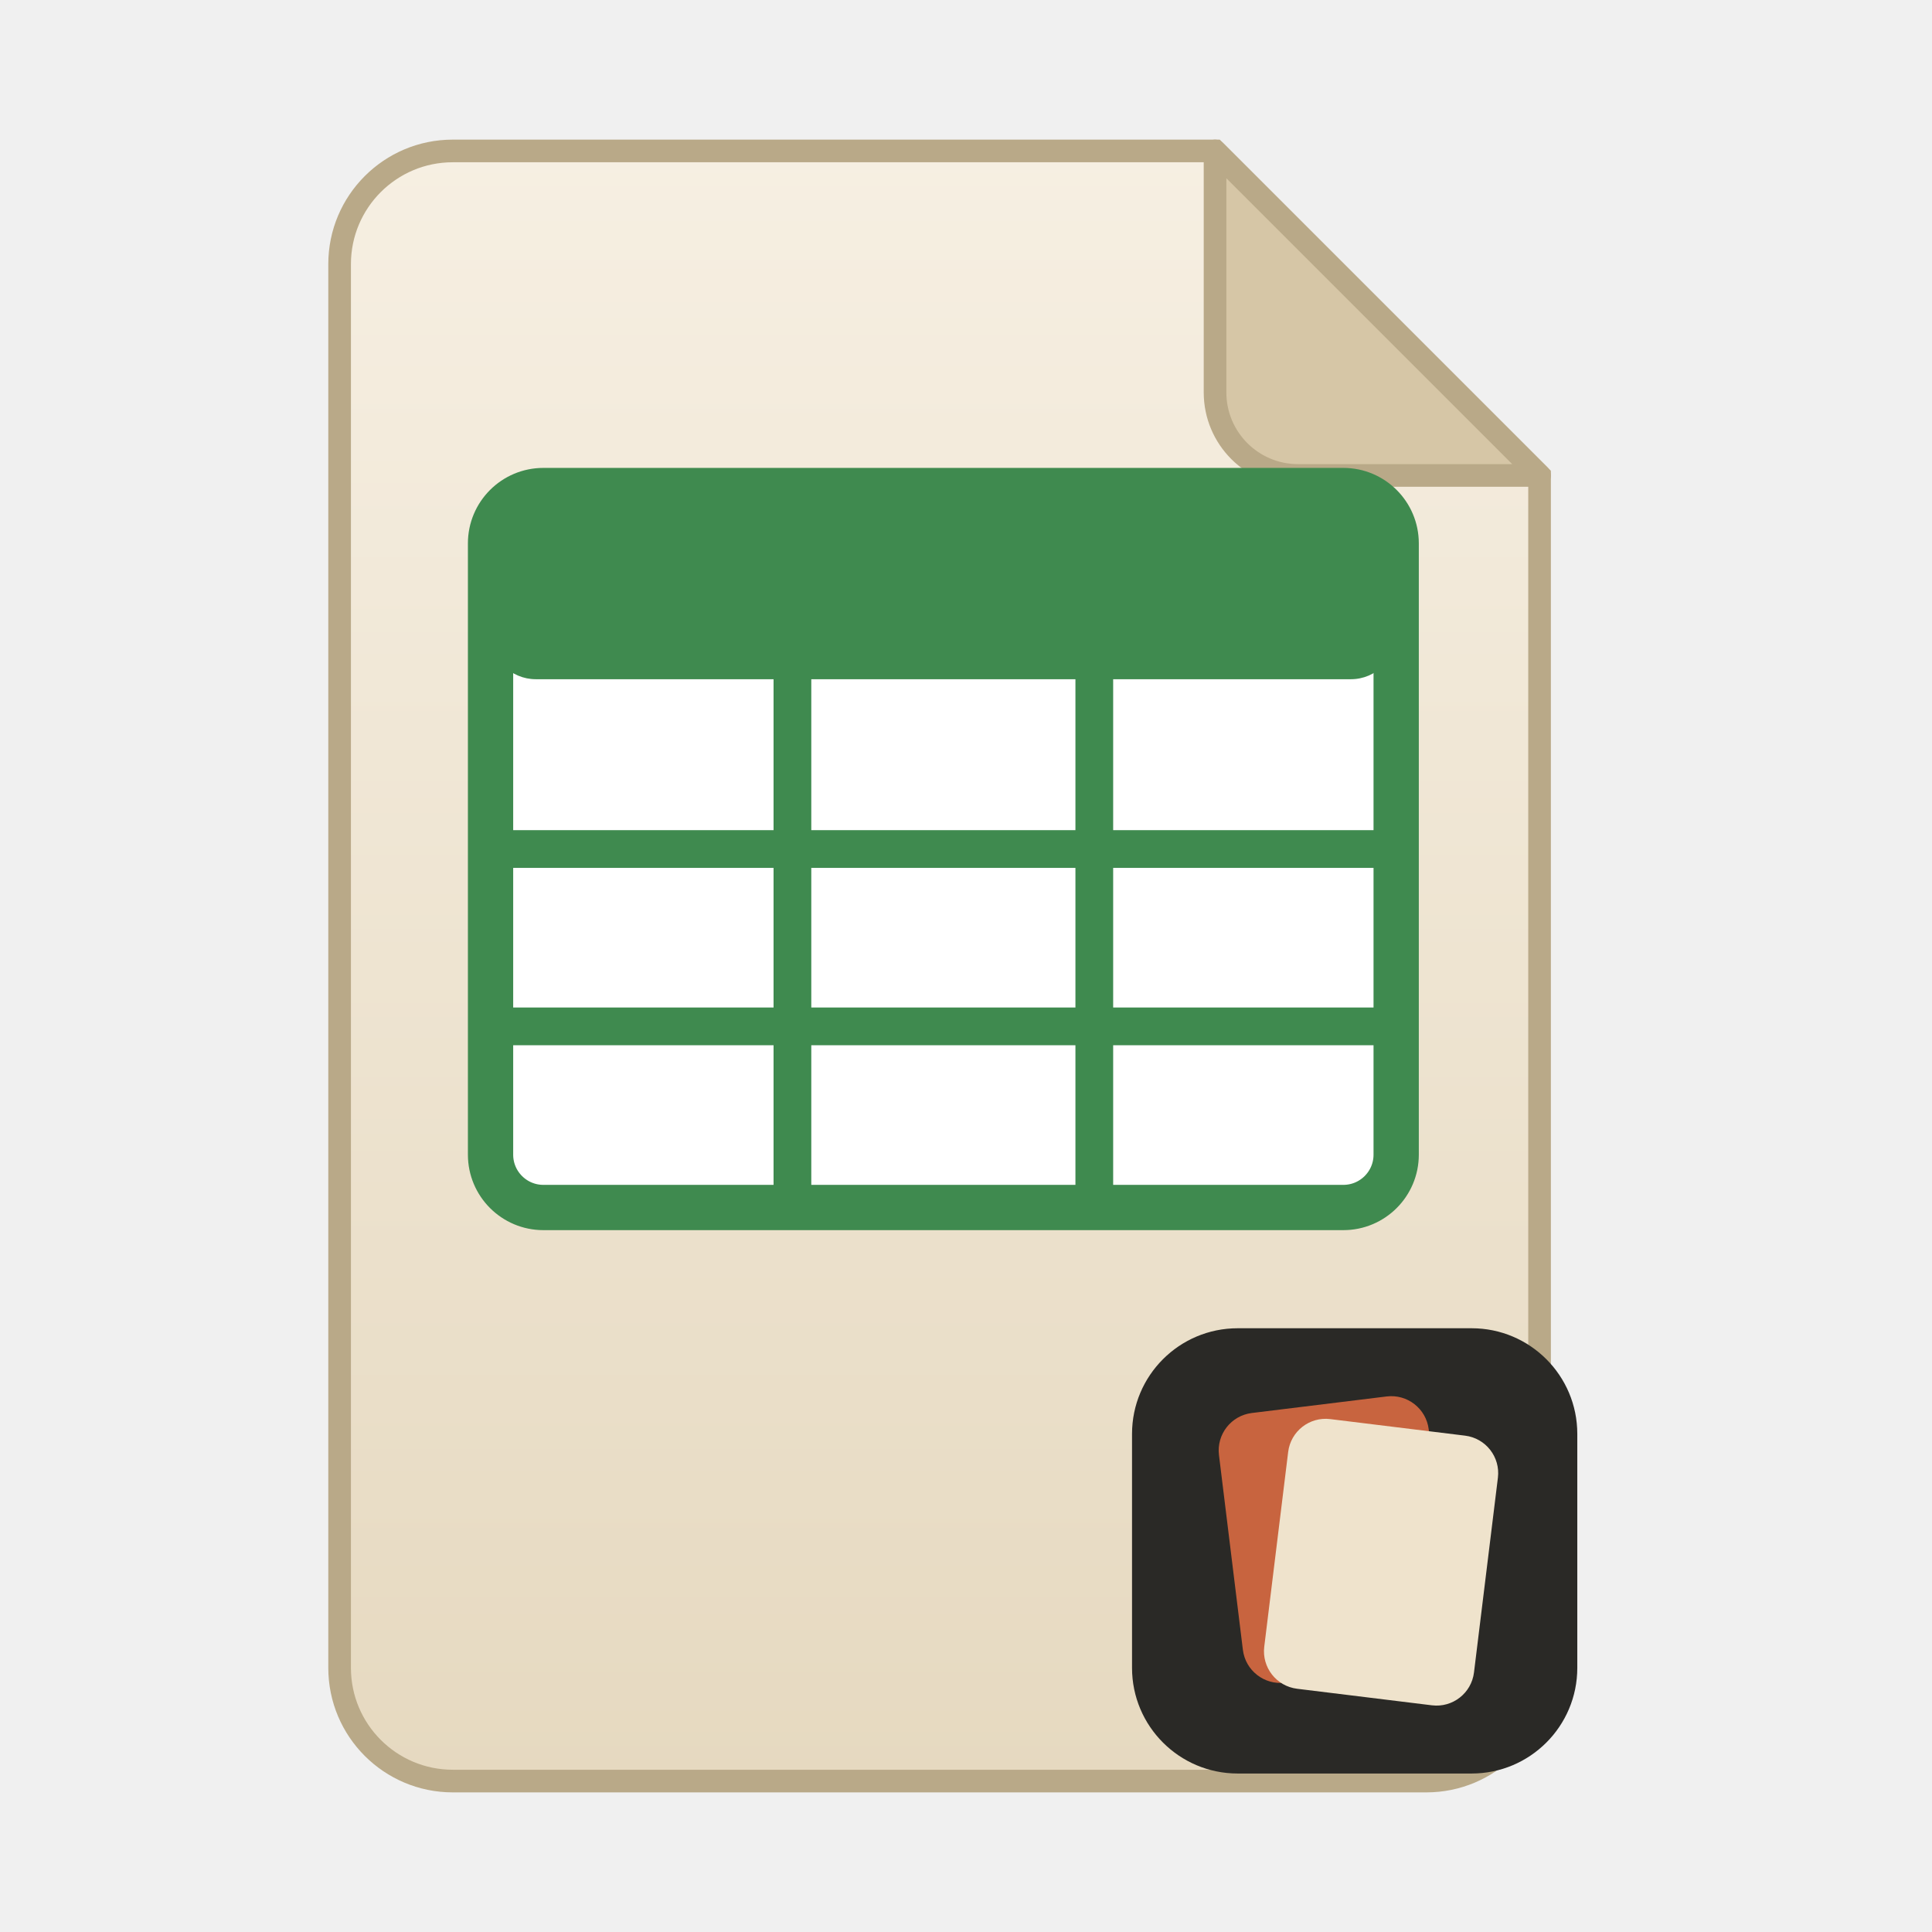
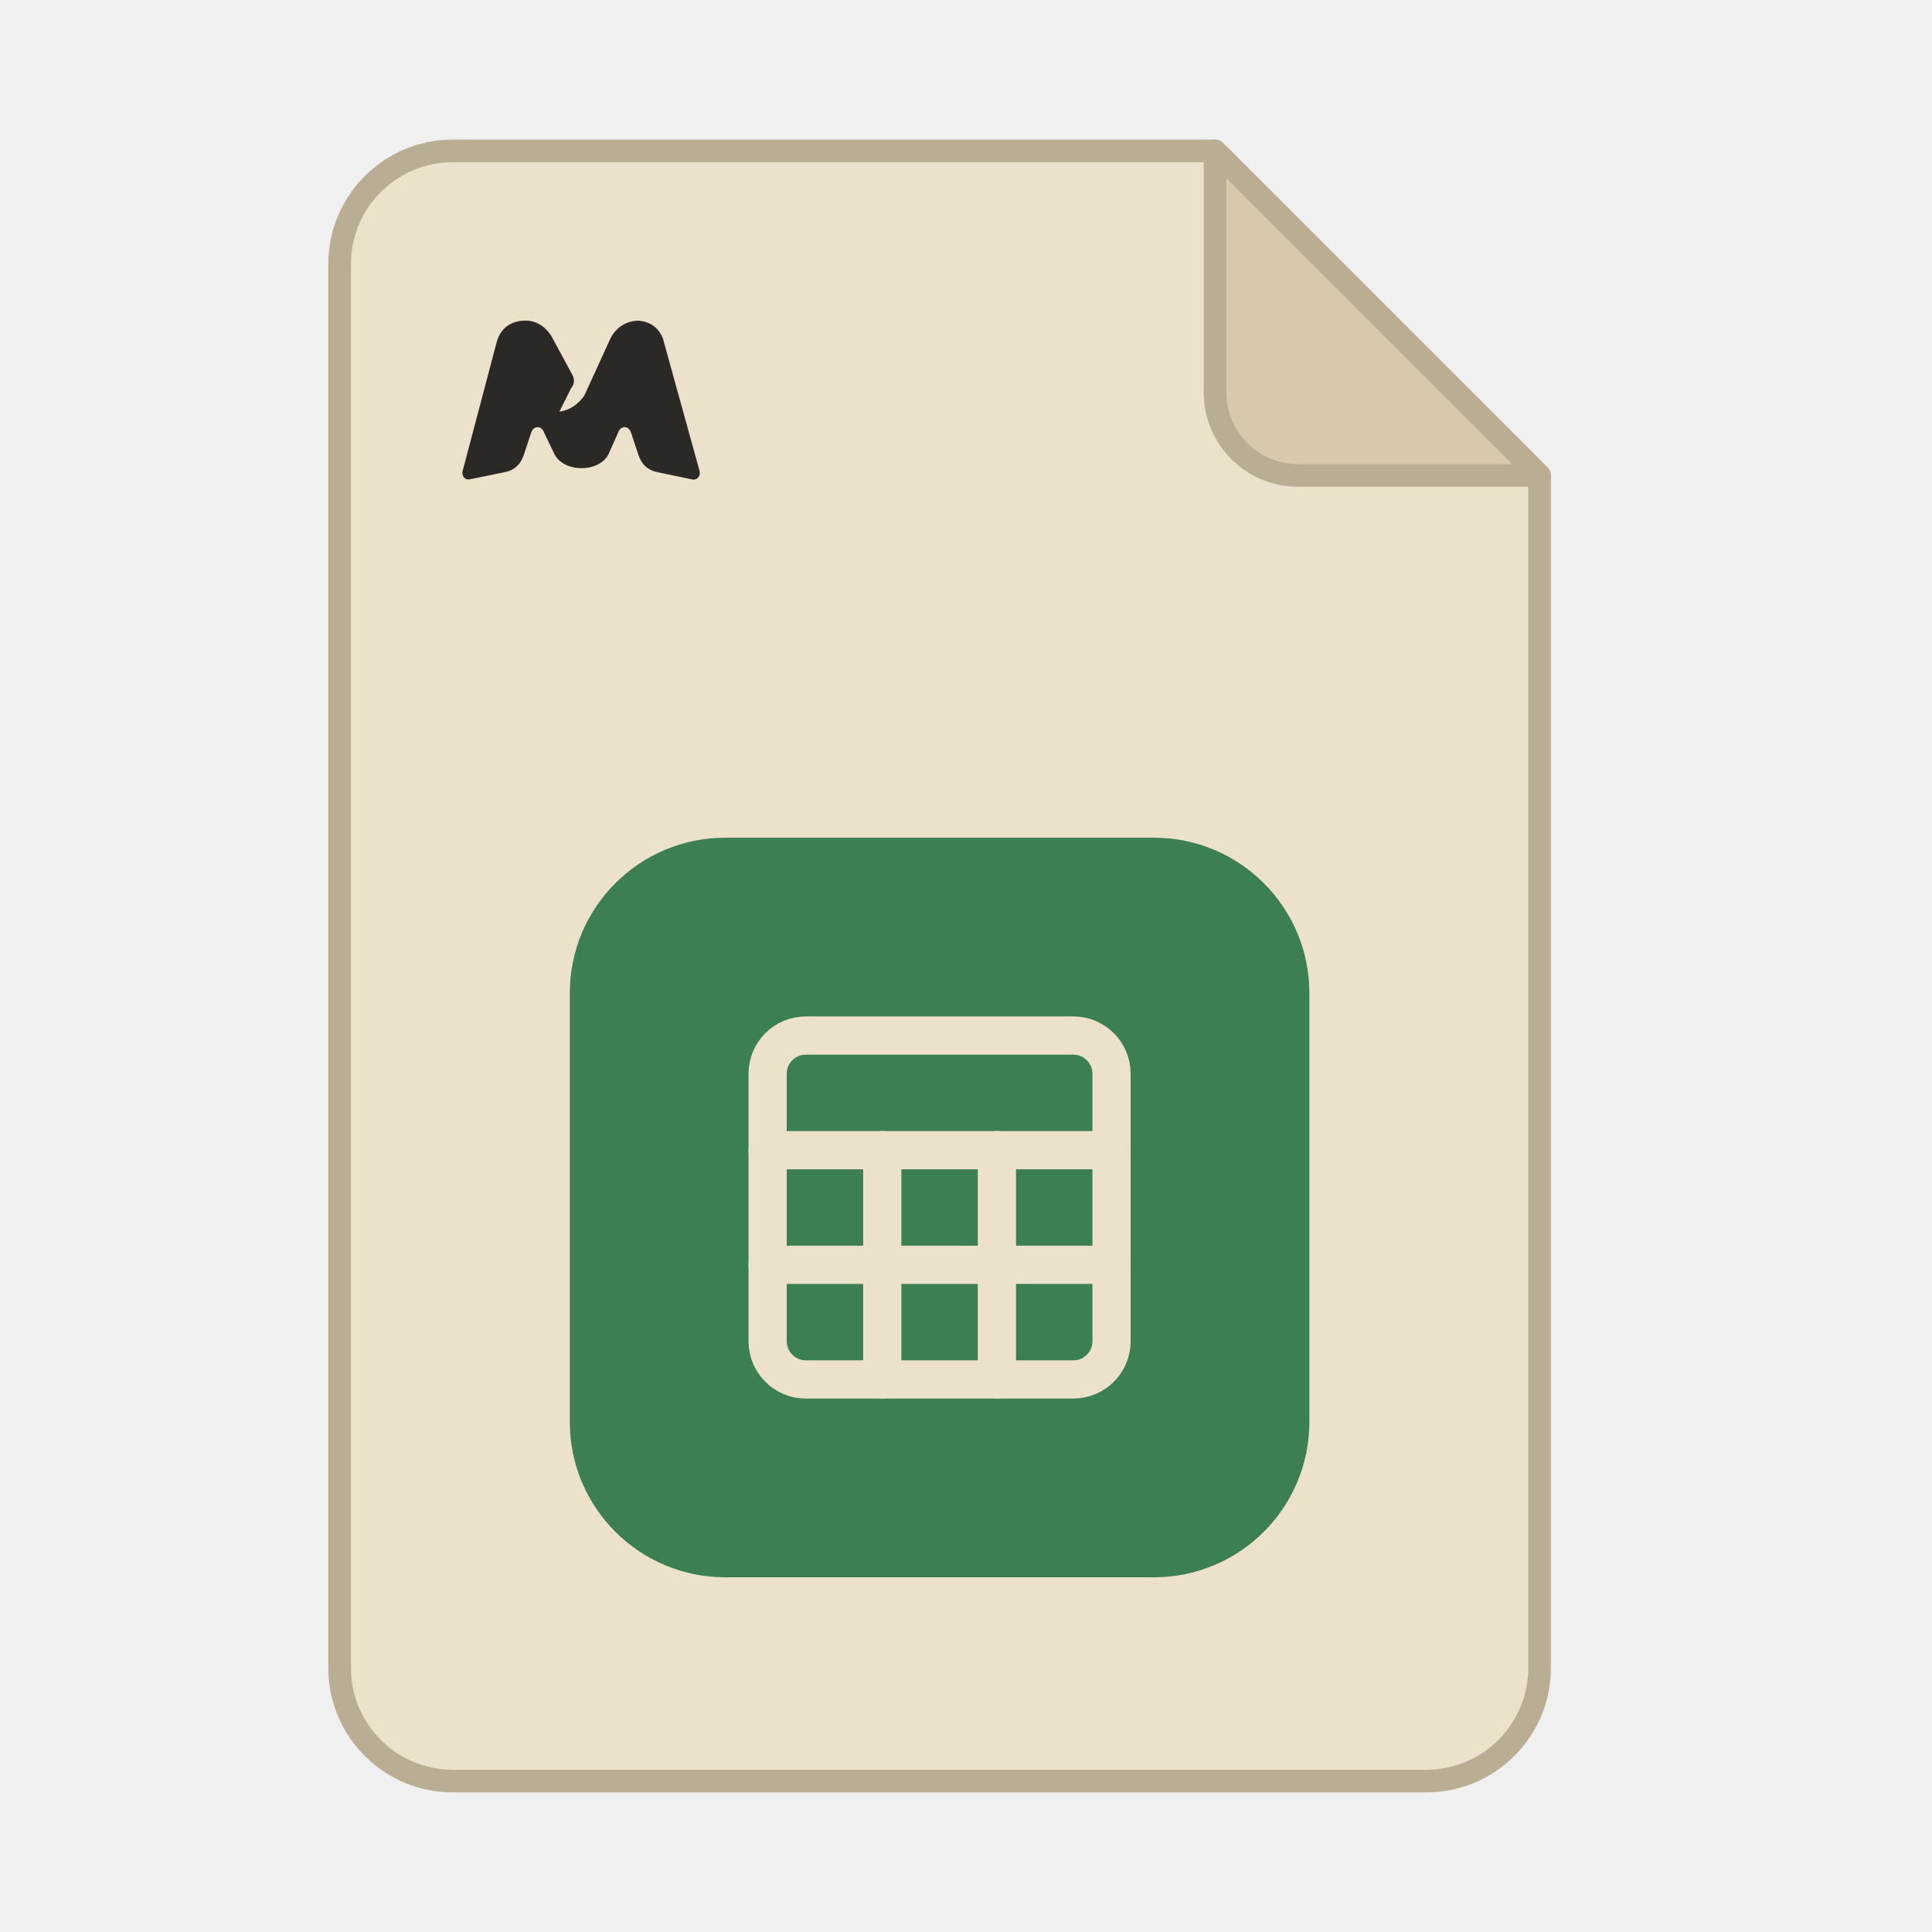
<svg xmlns="http://www.w3.org/2000/svg" width="512" height="512" viewBox="0 0 512 512">
-   <defs>
-     <linearGradient id="p" x1="0" y1="0" x2="0" y2="1">
-       <stop offset="0" stop-color="#f6efe2" />
-       <stop offset="1" stop-color="#e6d9c0" />
-     </linearGradient>
-   </defs>
-   <path d="M120 40 H322 L408 126 V442 a30 30 0 0 1 -30 30 H120 a30 30 0 0 1 -30 -30 V70 a30 30 0 0 1 30 -30 Z" fill="url(#p)" stroke="#b9a988" stroke-width="6" />
-   <path d="M322 40 V104 a22 22 0 0 0 22 22 H408 Z" fill="#d6c6a6" stroke="#b9a988" stroke-width="6" stroke-linejoin="round" />
-   <rect x="130" y="130" width="240" height="190" rx="14" fill="#fff" stroke="#3f8a4f" stroke-width="12" />
-   <rect x="130" y="130" width="240" height="50" rx="12" fill="#3f8a4f" />
-   <path d="M130 225 H370 M130 272 H370 M210 130 V320 M290 130 V320" stroke="#3f8a4f" stroke-width="10" />
-   <g transform="translate(300 352)">
-     <rect width="118" height="118" rx="28" fill="#2a2926" />
-     <rect x="26" y="20" width="56" height="72" rx="10" fill="#c8643f" transform="rotate(-7 54 56)" />
-     <rect x="38" y="26" width="56" height="72" rx="10" fill="#efe3cc" transform="rotate(7 66 62)" />
+   <path d="M120 40 H322 L408 126 V442 a30 30 0 0 1 -30 30 H120 a30 30 0 0 1 -30 -30 V70 a30 30 0 0 1 30 -30 Z" fill="#ece2cb" stroke="#b9ad93" stroke-width="6" stroke-linejoin="round" />
+   <path d="M322 40 V104 a22 22 0 0 0 22 22 H408 Z" fill="#d6c9ac" stroke="#b9ad93" stroke-width="6" stroke-linejoin="round" />
+   <g transform="translate(112 64) scale(0.08203125)">
+     <path transform="translate(512 512) scale(1.3) translate(-512 -511)" fill="#2a2925" d="M 236 708 C 222 711 214 698 218 686 L 302 368 C 314 322 352 312 380 314 C 404 316 424 330 438 352 L 490 448 C 497 461 495 472 487 482 L 458 540 C 486 536 506 520 520 500 L 584 360 C 598 330 626 314 654 314 C 690 316 712 340 718 368 L 806 686 C 810 700 800 712 786 708 L 700 690 C 674 684 660 668 652 640 L 636 592 C 630 574 610 574 604 592 L 580 646 C 556 692 470 692 446 646 L 420 592 C 414 574 394 574 388 592 L 372 640 C 364 668 350 684 324 690 Z" />
+   </g>
+   <rect x="151.0" y="222" width="196" height="196" rx="41.2" fill="#3c7f52" />
+   <g transform="translate(188.24 259.24) scale(5.0633)" fill="none" stroke="#ece2cb" stroke-width="2" stroke-linecap="round" stroke-linejoin="round">
+     <rect width="18" height="18" x="3" y="3" rx="2" ry="2" />
+     <line x1="3" x2="21" y1="9" y2="9" />
+     <line x1="3" x2="21" y1="15" y2="15" />
+     <line x1="9" x2="9" y1="9" y2="21" />
+     <line x1="15" x2="15" y1="9" y2="21" />
  </g>
</svg>
